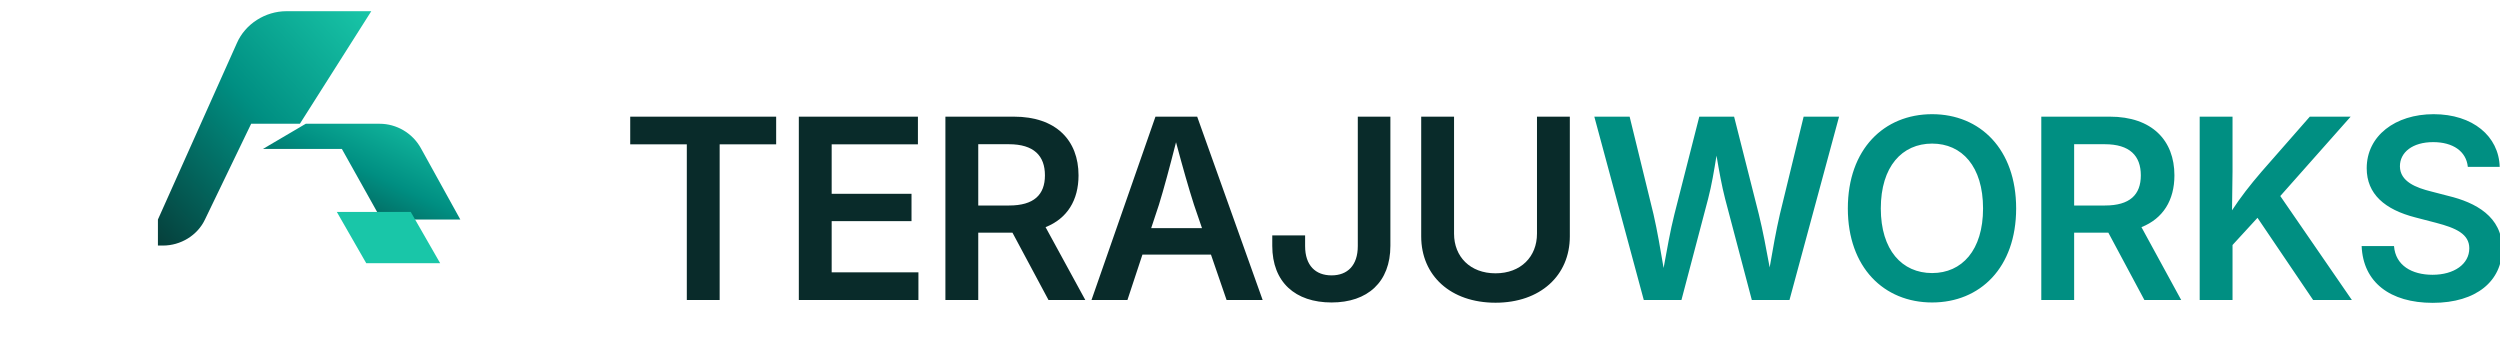
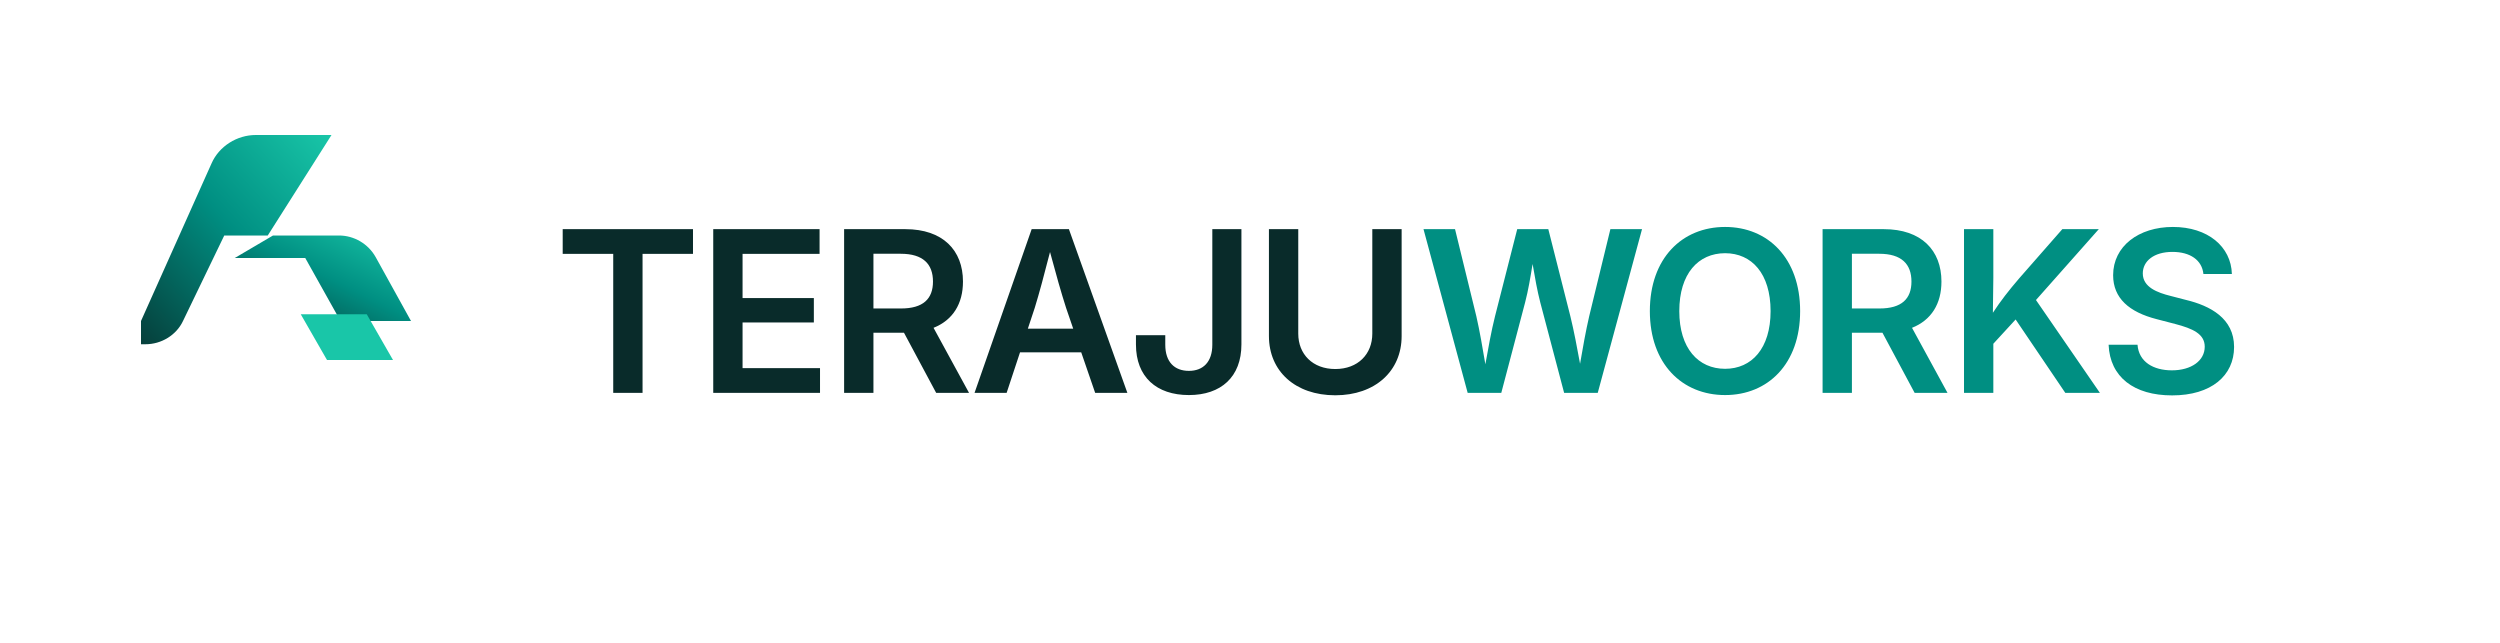
- <svg xmlns="http://www.w3.org/2000/svg" viewBox="0 70 1250 170" role="img" aria-label="TERAJUWORKS">
+ <svg xmlns="http://www.w3.org/2000/svg" viewBox="0 0 1400 360" role="img" aria-label="TERAJUWORKS">
  <defs>
    <linearGradient id="twg" x1="0" y1="1" x2="1" y2="0">
      <stop offset="0" stop-color="#063F3B" />
      <stop offset="0.52" stop-color="#008F82" />
      <stop offset="1" stop-color="#19C6A8" />
    </linearGradient>
  </defs>
  <g transform="translate(42 42) scale(.42)">
    <path fill="url(#twg)" d="M88 328 182 118c10-23 34-38 59-38h101L257 214h-58l-55 114c-9 19-29 31-50 31H88Z" />
    <path fill="url(#twg)" d="M264 214h88c20 0 39 11 49 29l47 85h-94l-47-84h-94l51-30Z" />
    <path fill="#19C6A8" d="M301 319h88l35 61h-88l-35-61Z" />
  </g>
  <text x="310" y="220" font-family="Inter,Arial,sans-serif" font-size="126" font-weight="600" letter-spacing="-3" fill="#092B2A">TERAJU<tspan fill="#008F82">WORKS</tspan>
  </text>
</svg>
